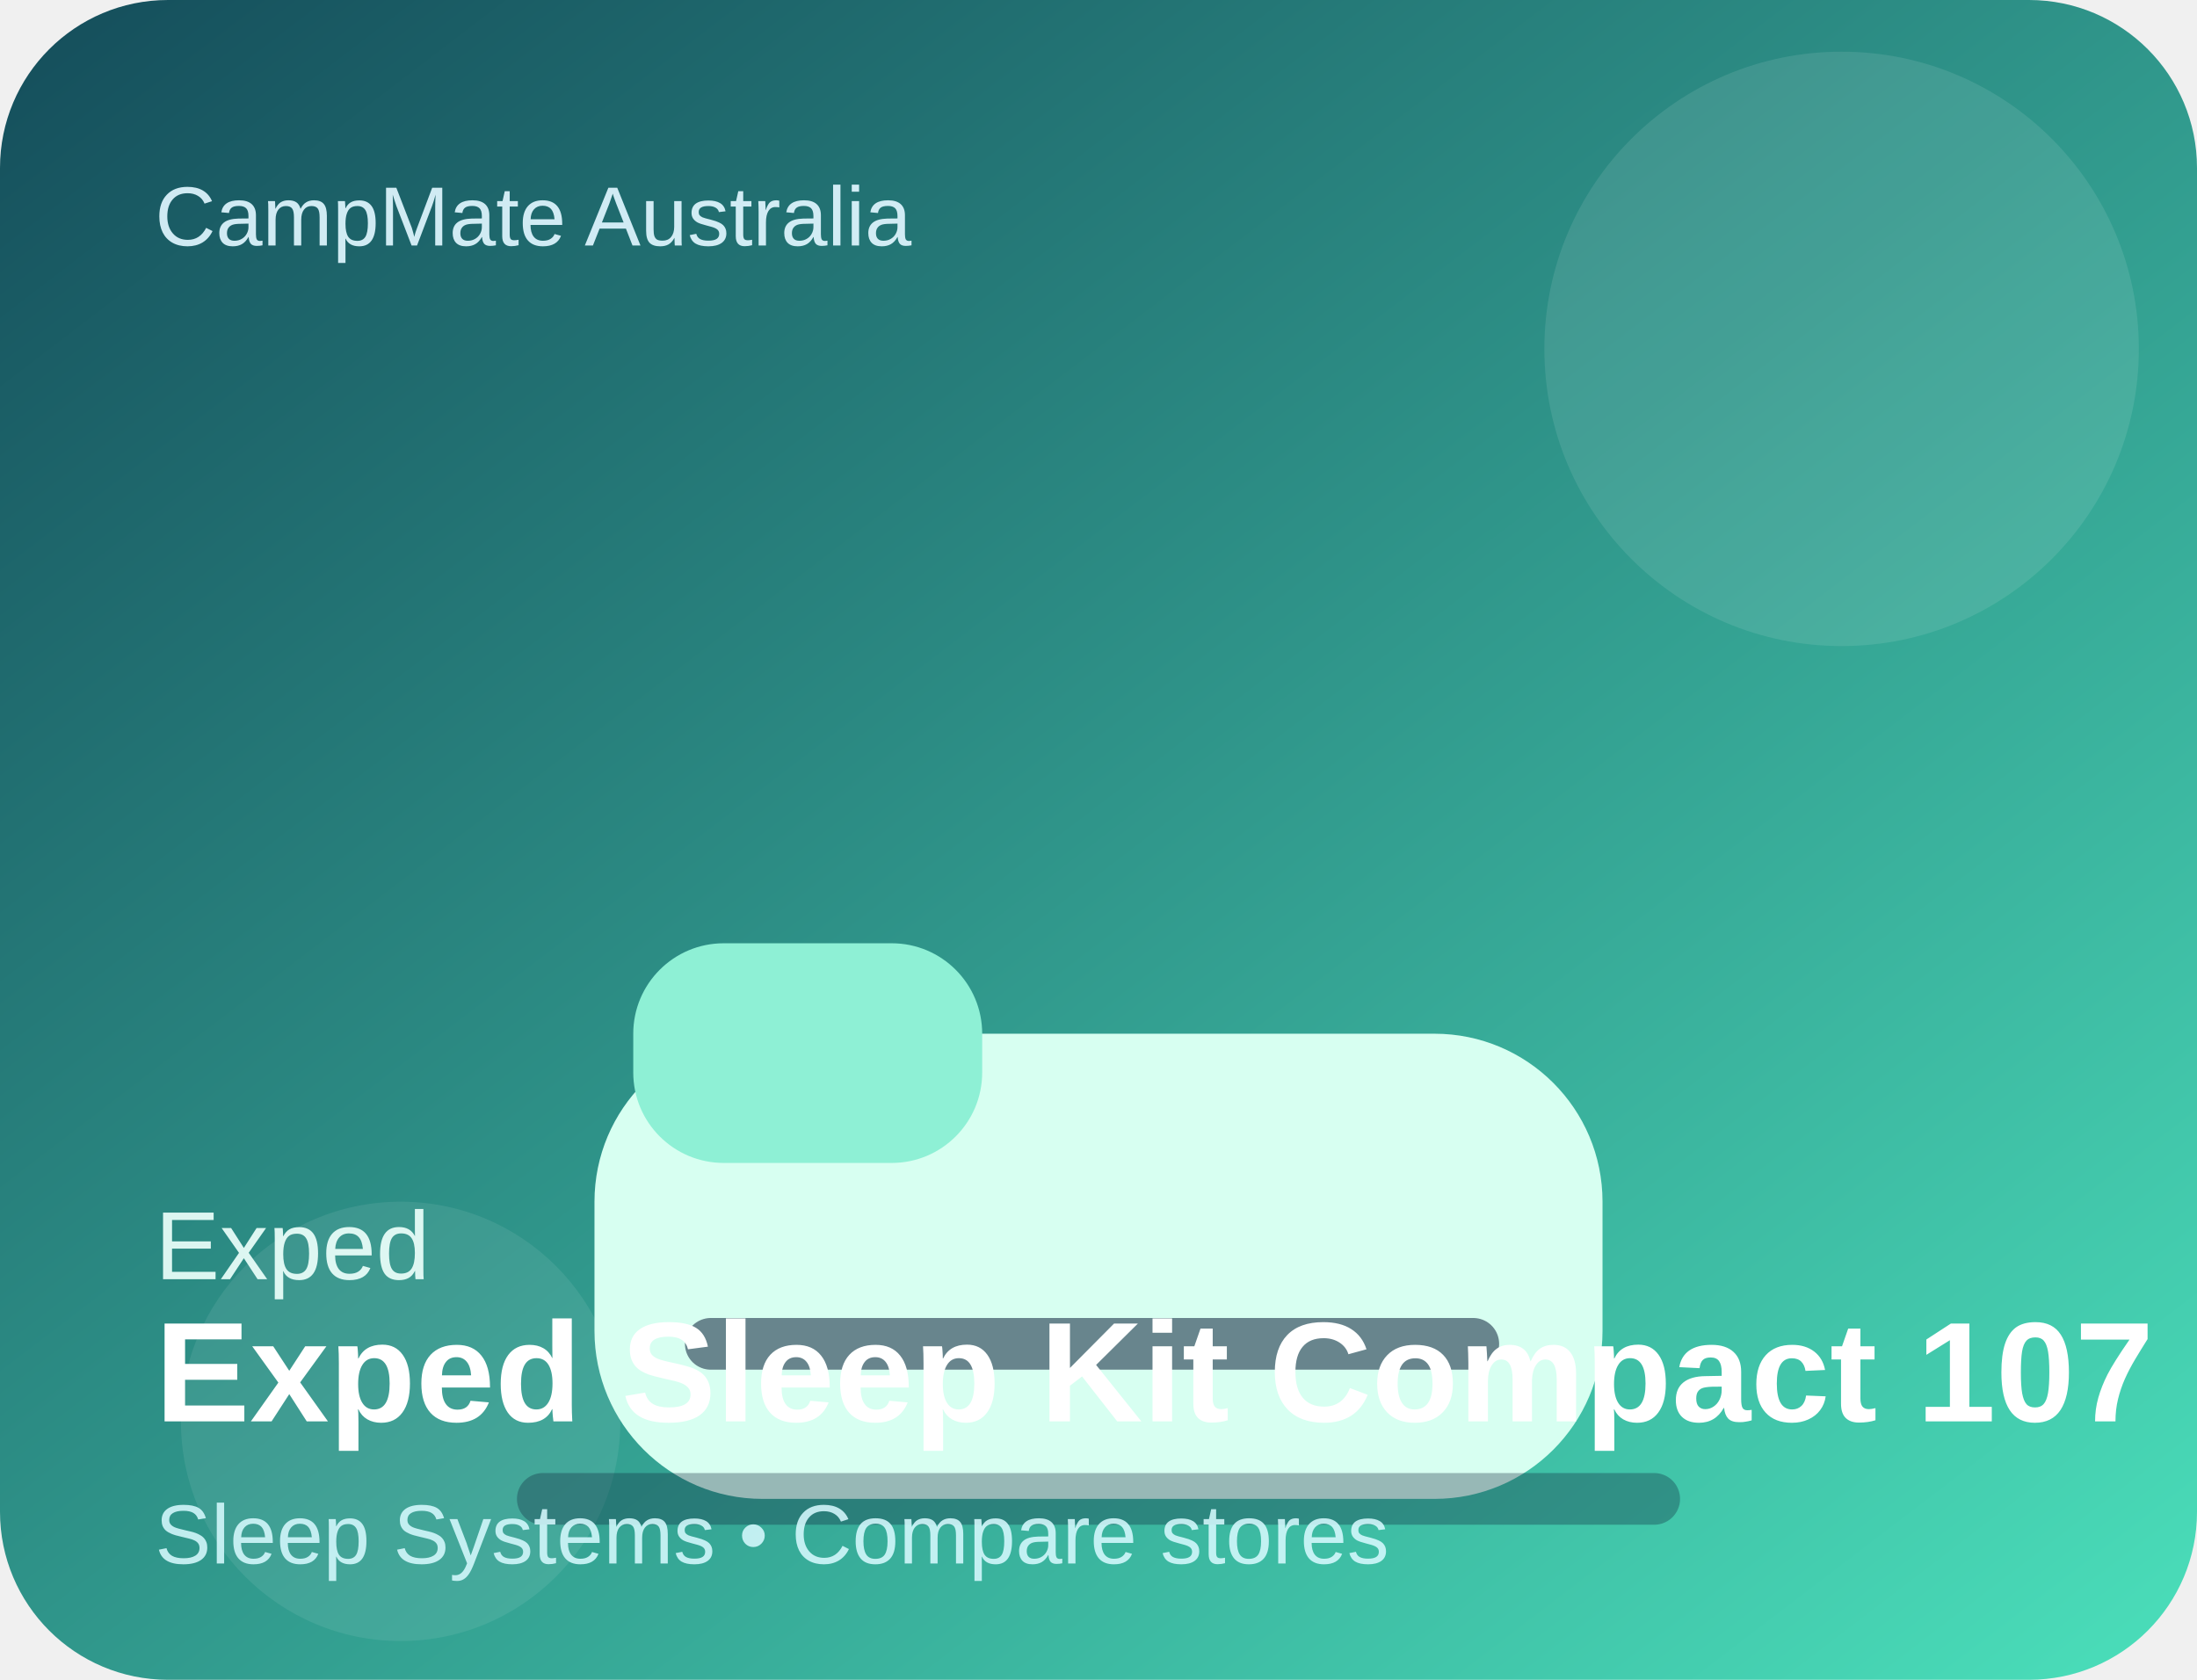
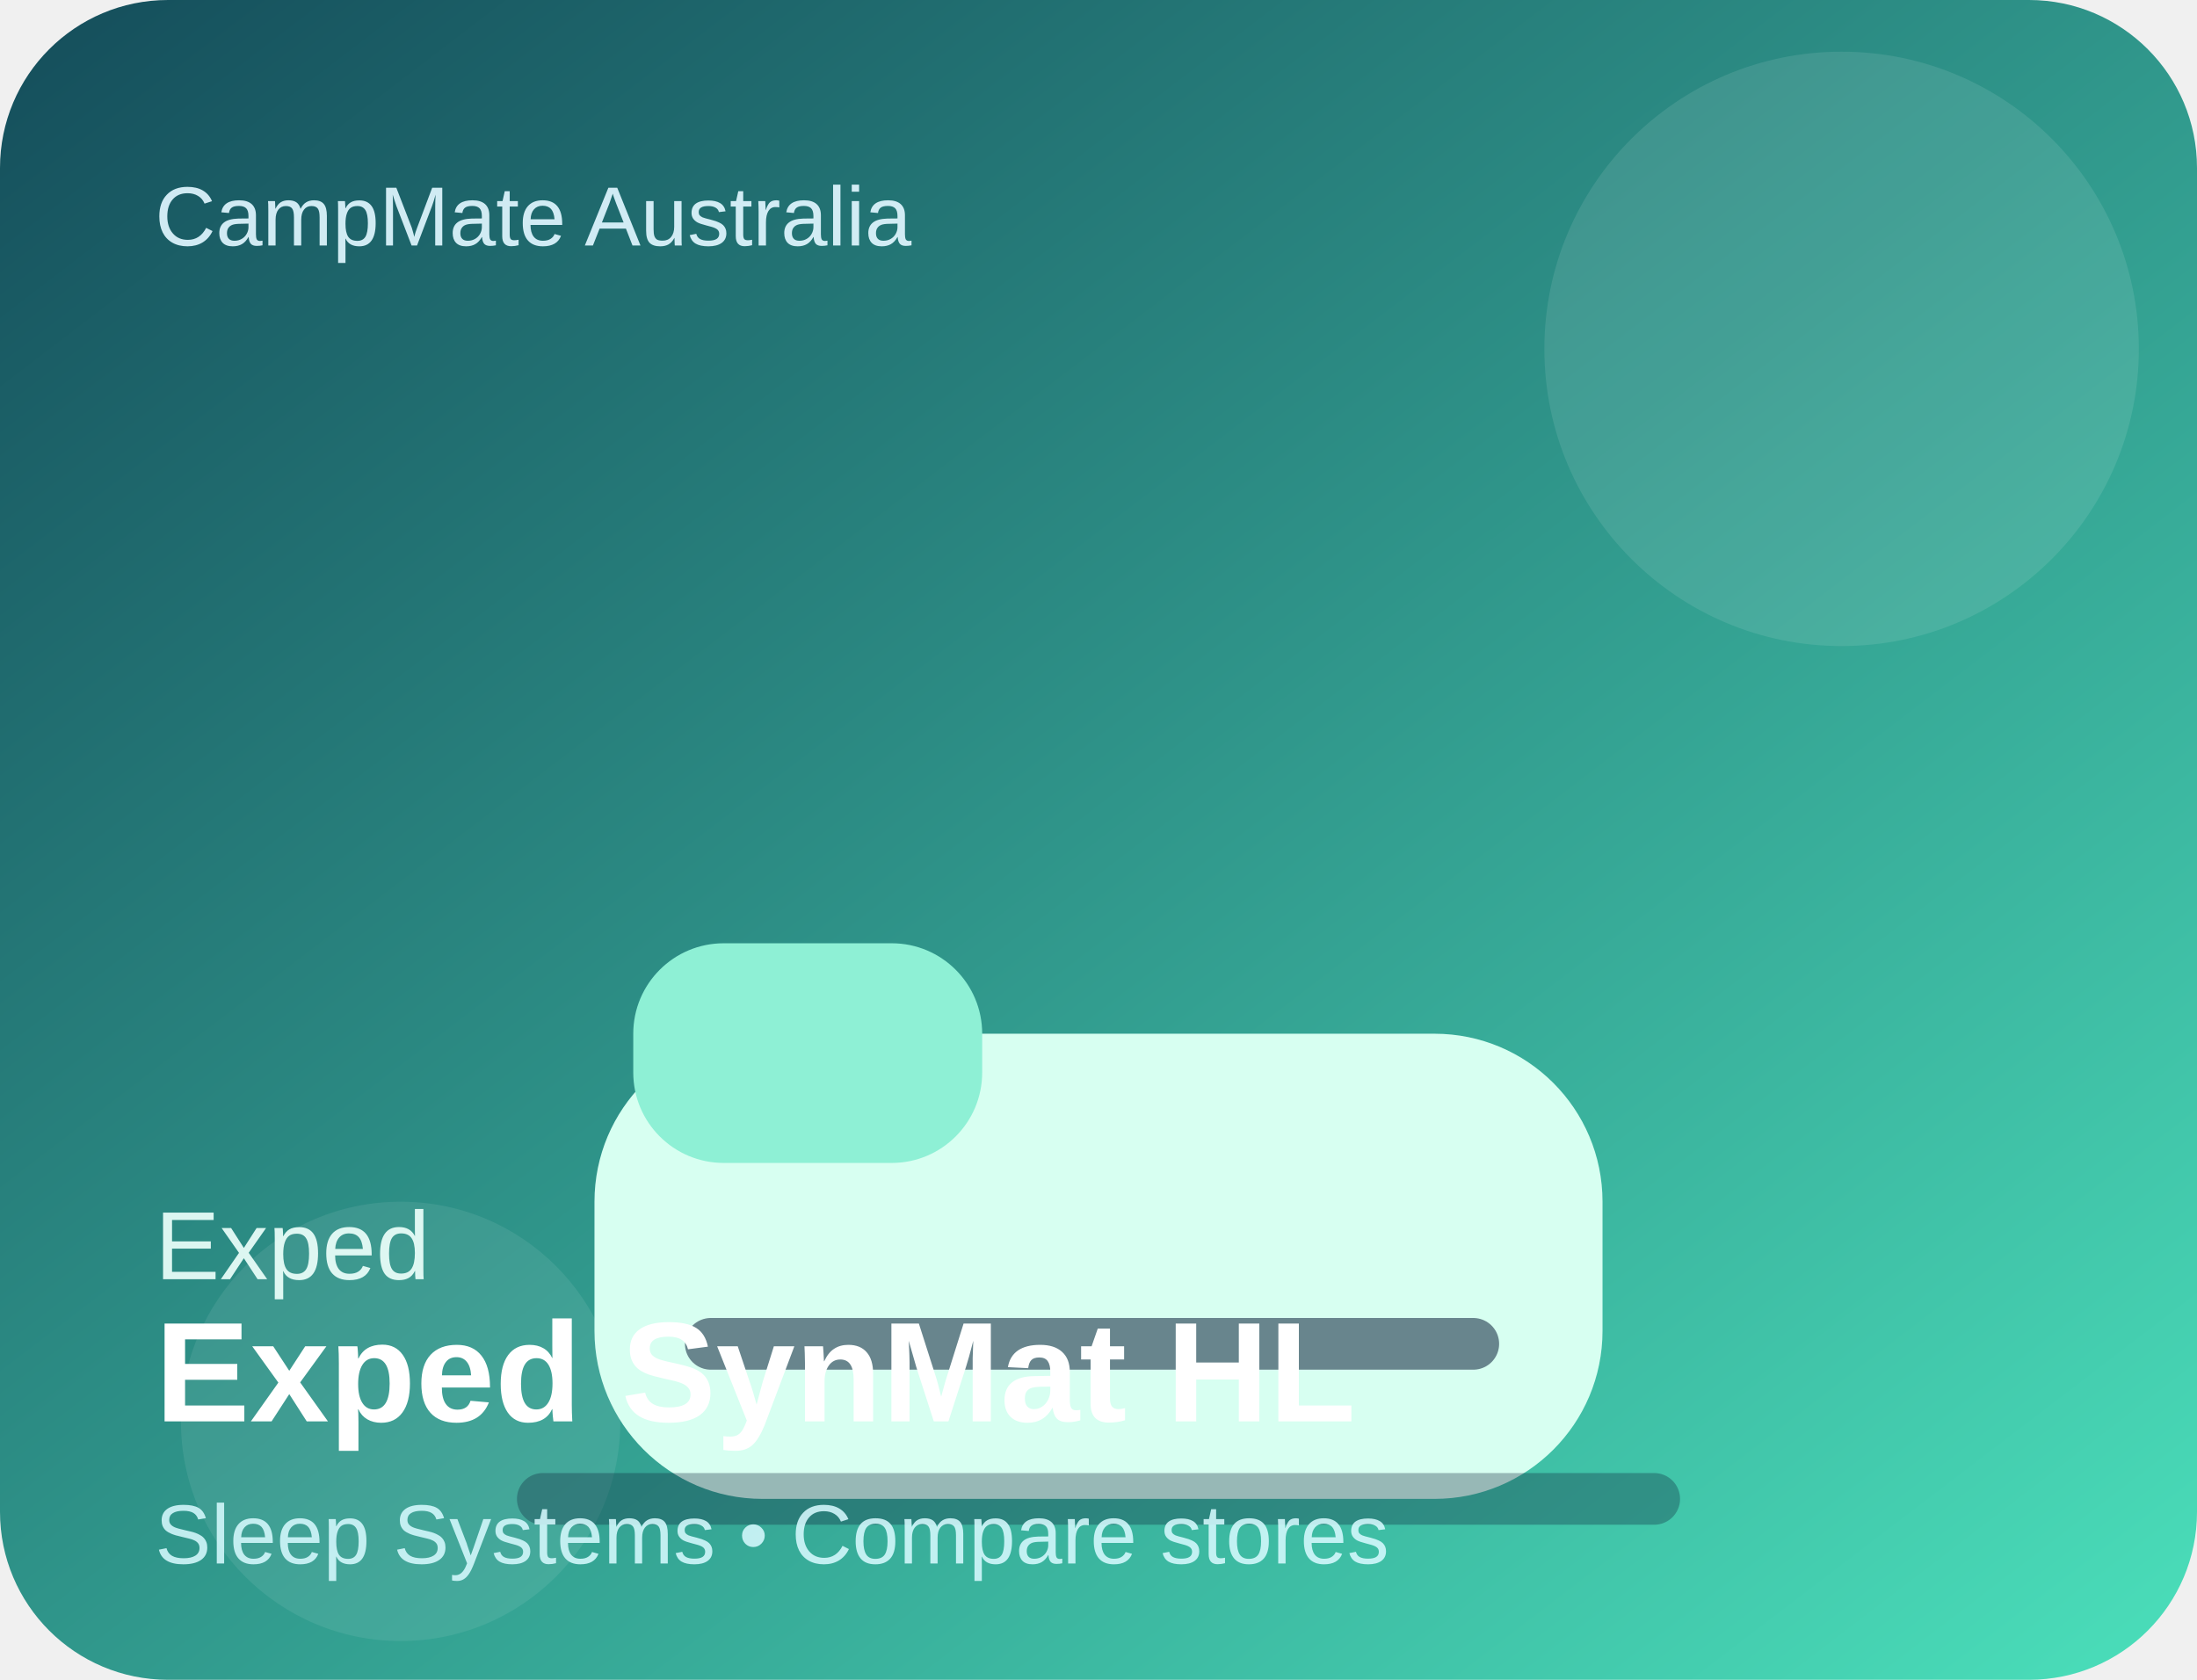
- <svg xmlns="http://www.w3.org/2000/svg" viewBox="0 0 340 260" role="img" aria-label="Exped Sleep Kit Compact 107">
+ <svg xmlns="http://www.w3.org/2000/svg" viewBox="0 0 340 260" role="img" aria-label="Exped SynMat HL">
  <defs>
    <linearGradient id="g" x1="0" y1="0" x2="1" y2="1">
      <stop offset="0%" stop-color="#144c5a" />
      <stop offset="100%" stop-color="#4be0bb" />
    </linearGradient>
  </defs>
  <rect width="340" height="260" rx="26" fill="url(#g)" />
  <circle cx="285" cy="54" r="46" fill="#ffffff" opacity="0.10" />
  <circle cx="62" cy="220" r="34" fill="#ffffff" opacity="0.08" />
  <rect x="92" y="160" width="156" height="72" rx="26" fill="#d7fff1" />
  <rect x="98" y="146" width="54" height="34" rx="14" fill="#8ef0d5" />
  <path d="M110 208 h118" stroke="#0c203a" stroke-width="8" stroke-linecap="round" opacity="0.55" />
  <path d="M84 232 h172" stroke="#0c203a" stroke-width="8" stroke-linecap="round" opacity="0.32" />
  <text x="24" y="38" font-family="Arial, Helvetica, sans-serif" font-size="13" fill="#dff6ff" opacity="0.92">CampMate Australia</text>
  <text x="24" y="198" font-family="Arial, Helvetica, sans-serif" font-size="15" fill="#ecfffb" opacity="0.92">Exped</text>
-   <text x="24" y="220" font-family="Arial, Helvetica, sans-serif" font-size="22" font-weight="700" fill="#ffffff">Exped Sleep Kit Compact 107</text>
+   <text x="24" y="220" font-family="Arial, Helvetica, sans-serif" font-size="22" font-weight="700" fill="#ffffff">Exped SynMat HL</text>
  <text x="24" y="242" font-family="Arial, Helvetica, sans-serif" font-size="13" fill="#d8faff" opacity="0.86">Sleep Systems • Compare stores</text>
</svg>
